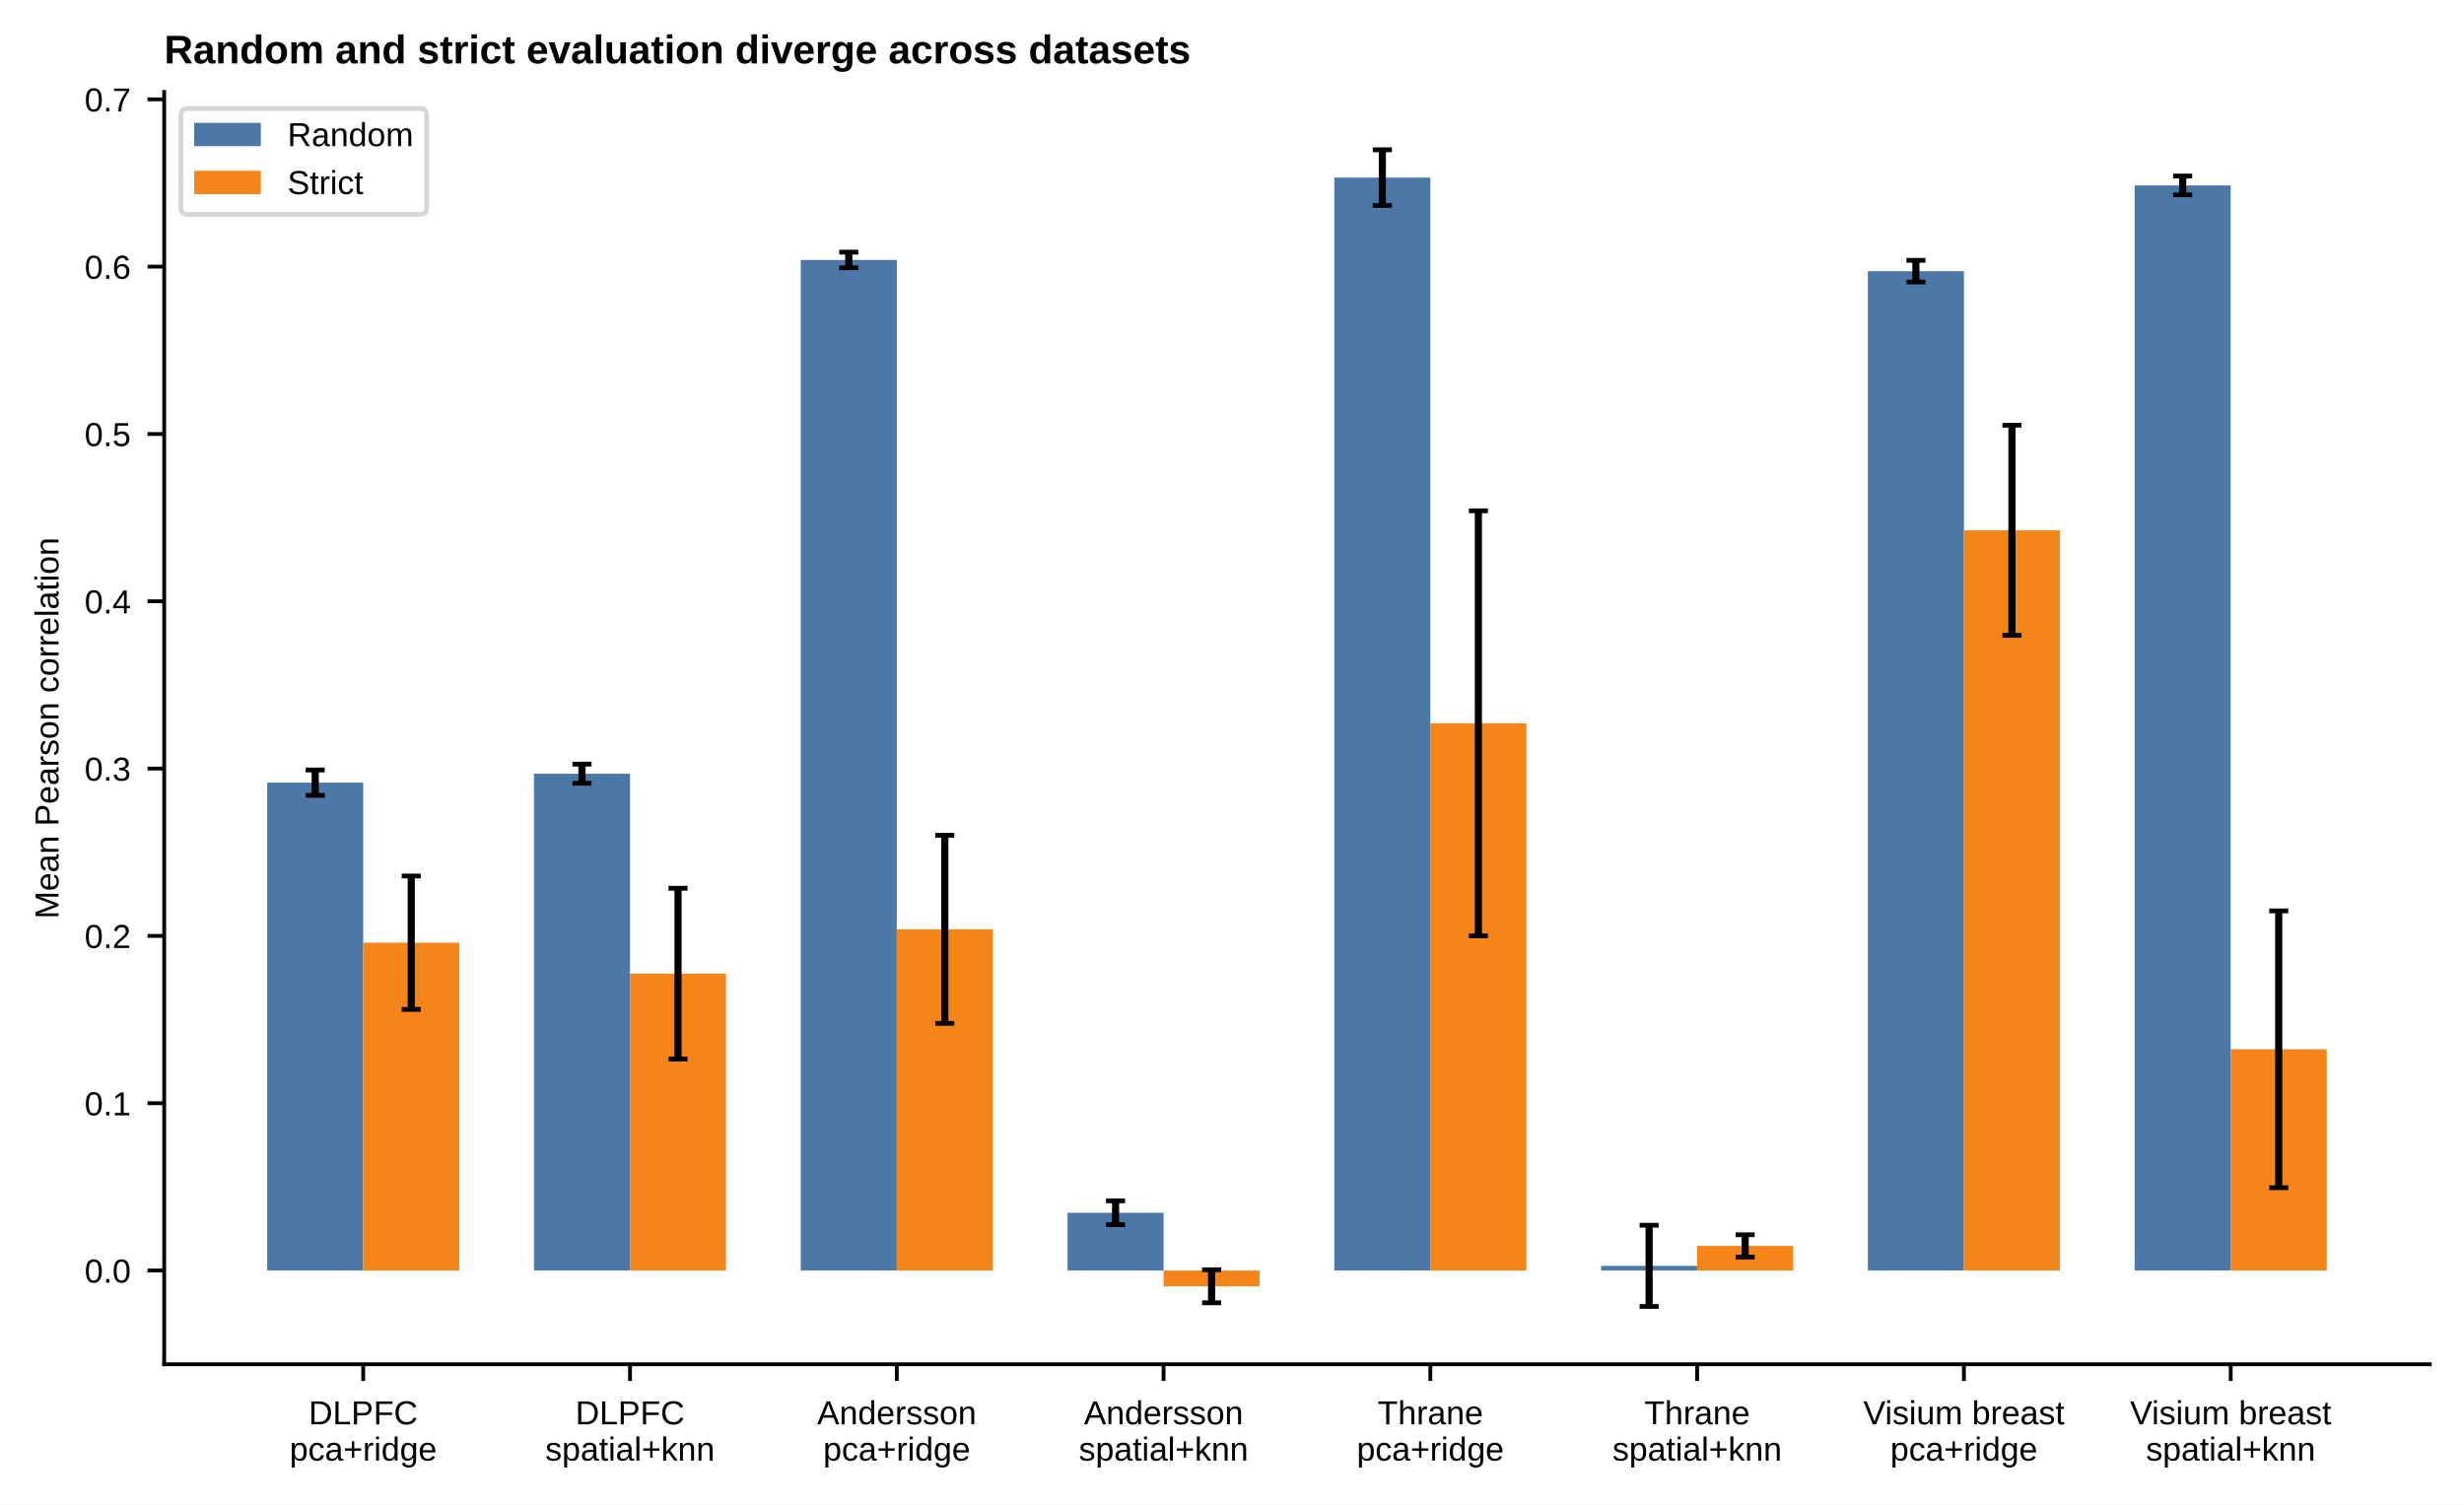
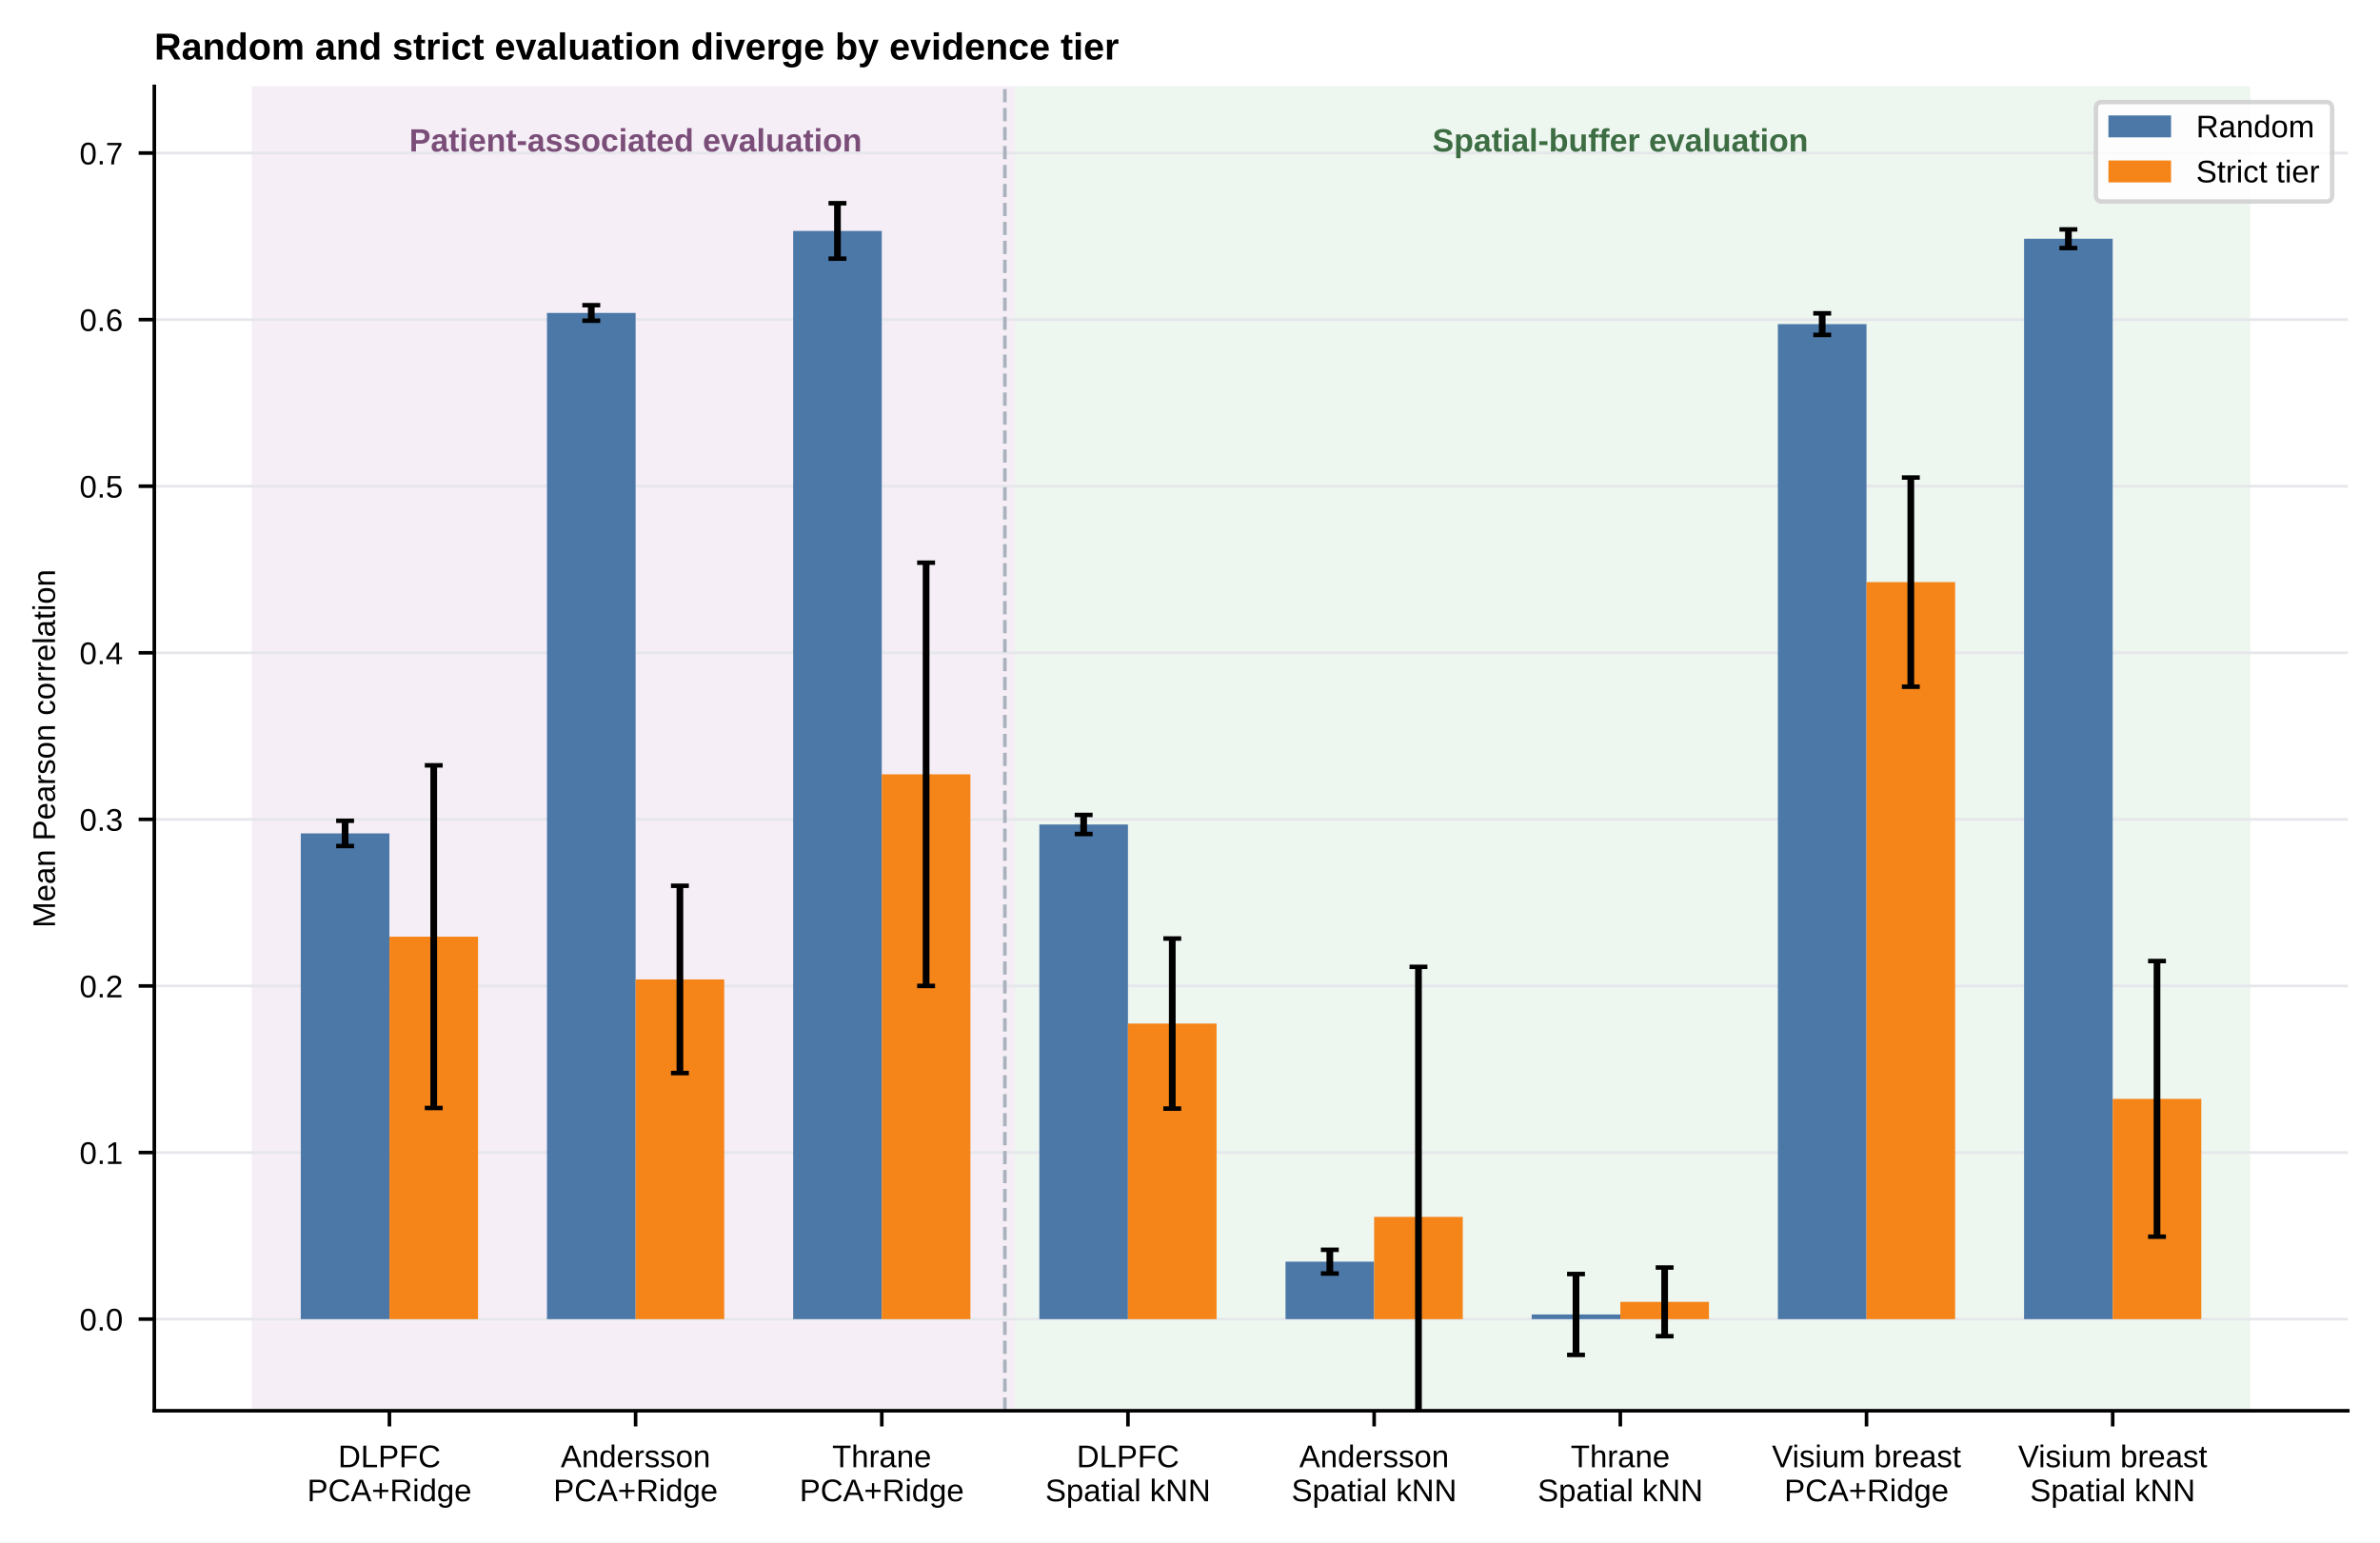
- <svg xmlns="http://www.w3.org/2000/svg" xmlns:xlink="http://www.w3.org/1999/xlink" width="517.69pt" height="316.076pt" viewBox="0 0 517.69 316.076" version="1.1">
+ <svg xmlns="http://www.w3.org/2000/svg" xmlns:xlink="http://www.w3.org/1999/xlink" width="532.09pt" height="344.876pt" viewBox="0 0 532.09 344.876" version="1.1">
  <defs>
    <style type="text/css">*{stroke-linejoin: round; stroke-linecap: butt}</style>
  </defs>
  <g id="figure_1">
    <g id="patch_1">
-       <path d="M 0 316.076  L 517.69 316.076  L 517.69 0  L 0 0  z " style="fill: #ffffff" />
+       <path d="M 0 344.876  L 532.09 344.876  L 532.09 0  L 0 0  z " style="fill: #ffffff" />
    </g>
    <g id="axes_1">
      <g id="patch_2">
-         <path d="M 34.499 286.638  L 510.49 286.638  L 510.49 19.315  L 34.499 19.315  z " style="fill: #ffffff" />
+         <path d="M 34.499 315.438  L 524.89 315.438  L 524.89 19.315  L 34.499 19.315  z " style="fill: #ffffff" />
      </g>
      <g id="patch_3">
-         <path d="M 56.135 266.939  L 76.314 266.939  L 76.314 164.443  L 56.135 164.443  z " clip-path="url(#p8d5913252e)" style="fill: #4c78a8" />
+         <path d="M 56.79 315.438  L 227.408 315.438  L 227.408 19.315  L 56.79 19.315  z " clip-path="url(#p7416cb7c0e)" style="fill: #f5eef6; stroke: #f5eef6; stroke-linejoin: miter" />
      </g>
      <g id="patch_4">
-         <path d="M 112.187 266.939  L 132.366 266.939  L 132.366 162.561  L 112.187 162.561  z " clip-path="url(#p8d5913252e)" style="fill: #4c78a8" />
-       </g>
-       <g id="patch_5">
-         <path d="M 168.239 266.939  L 188.417 266.939  L 188.417 54.615  L 168.239 54.615  z " clip-path="url(#p8d5913252e)" style="fill: #4c78a8" />
-       </g>
-       <g id="patch_6">
-         <path d="M 224.29 266.939  L 244.469 266.939  L 244.469 254.809  L 224.29 254.809  z " clip-path="url(#p8d5913252e)" style="fill: #4c78a8" />
-       </g>
-       <g id="patch_7">
-         <path d="M 280.342 266.939  L 300.52 266.939  L 300.52 37.316  L 280.342 37.316  z " clip-path="url(#p8d5913252e)" style="fill: #4c78a8" />
-       </g>
-       <g id="patch_8">
-         <path d="M 336.394 266.939  L 356.572 266.939  L 356.572 265.954  L 336.394 265.954  z " clip-path="url(#p8d5913252e)" style="fill: #4c78a8" />
-       </g>
-       <g id="patch_9">
-         <path d="M 392.445 266.939  L 412.624 266.939  L 412.624 56.975  L 392.445 56.975  z " clip-path="url(#p8d5913252e)" style="fill: #4c78a8" />
-       </g>
-       <g id="patch_10">
-         <path d="M 448.497 266.939  L 468.675 266.939  L 468.675 38.96  L 448.497 38.96  z " clip-path="url(#p8d5913252e)" style="fill: #4c78a8" />
-       </g>
-       <g id="patch_11">
-         <path d="M 76.314 266.939  L 96.492 266.939  L 96.492 198.066  L 76.314 198.066  z " clip-path="url(#p8d5913252e)" style="fill: #f58518" />
-       </g>
-       <g id="patch_12">
-         <path d="M 132.366 266.939  L 152.544 266.939  L 152.544 204.568  L 132.366 204.568  z " clip-path="url(#p8d5913252e)" style="fill: #f58518" />
-       </g>
-       <g id="patch_13">
-         <path d="M 188.417 266.939  L 208.596 266.939  L 208.596 195.255  L 188.417 195.255  z " clip-path="url(#p8d5913252e)" style="fill: #f58518" />
-       </g>
-       <g id="patch_14">
-         <path d="M 244.469 266.939  L 264.647 266.939  L 264.647 270.251  L 244.469 270.251  z " clip-path="url(#p8d5913252e)" style="fill: #f58518" />
-       </g>
-       <g id="patch_15">
-         <path d="M 300.52 266.939  L 320.699 266.939  L 320.699 151.972  L 300.52 151.972  z " clip-path="url(#p8d5913252e)" style="fill: #f58518" />
-       </g>
-       <g id="patch_16">
-         <path d="M 356.572 266.939  L 376.751 266.939  L 376.751 261.769  L 356.572 261.769  z " clip-path="url(#p8d5913252e)" style="fill: #f58518" />
-       </g>
-       <g id="patch_17">
-         <path d="M 412.624 266.939  L 432.802 266.939  L 432.802 111.417  L 412.624 111.417  z " clip-path="url(#p8d5913252e)" style="fill: #f58518" />
-       </g>
-       <g id="patch_18">
-         <path d="M 468.675 266.939  L 488.854 266.939  L 488.854 220.46  L 468.675 220.46  z " clip-path="url(#p8d5913252e)" style="fill: #f58518" />
+         <path d="M 227.408 315.438  L 502.6 315.438  L 502.6 19.315  L 227.408 19.315  z " clip-path="url(#p7416cb7c0e)" style="fill: #eef6f0; stroke: #eef6f0; stroke-linejoin: miter" />
      </g>
      <g id="matplotlib.axis_1">
        <g id="xtick_1">
          <g id="line2d_1">
            <defs>
-               <path id="m00453993c6" d="M 0 0  L 0 3.5  " style="stroke: #000000; stroke-width: 0.8" />
+               <path id="m9e1a112663" d="M 0 0  L 0 3.5  " style="stroke: #000000; stroke-width: 0.8" />
            </defs>
            <g>
-               <use xlink:href="#m00453993c6" x="76.314" y="286.638" style="stroke: #000000; stroke-width: 0.8" />
+               <use xlink:href="#m9e1a112663" x="87.061" y="315.438" style="stroke: #000000; stroke-width: 0.8" />
            </g>
          </g>
          <g id="text_1">
-             <text style="font-size: 7px; font-family: 'Arial', 'Helvetica', 'DejaVu Sans', sans-serif" transform="translate(64.83989 299.259)">DLPFC</text>
-             <text style="font-size: 7px; font-family: 'Arial', 'Helvetica', 'DejaVu Sans', sans-serif" transform="translate(60.84497 306.8776)">pca+ridge</text>
+             <text style="font-size: 7px; font-family: 'Arial', 'Helvetica', 'DejaVu Sans', sans-serif" transform="translate(75.58687 328.059)">DLPFC</text>
+             <text style="font-size: 7px; font-family: 'Arial', 'Helvetica', 'DejaVu Sans', sans-serif" transform="translate(68.67546 335.6776)">PCA+Ridge</text>
          </g>
        </g>
        <g id="xtick_2">
          <g id="line2d_2">
            <g>
-               <use xlink:href="#m00453993c6" x="132.366" y="286.638" style="stroke: #000000; stroke-width: 0.8" />
+               <use xlink:href="#m9e1a112663" x="142.099" y="315.438" style="stroke: #000000; stroke-width: 0.8" />
            </g>
          </g>
          <g id="text_2">
-             <text style="font-size: 7px; font-family: 'Arial', 'Helvetica', 'DejaVu Sans', sans-serif" transform="translate(120.8915 299.259)">DLPFC</text>
-             <text style="font-size: 7px; font-family: 'Arial', 'Helvetica', 'DejaVu Sans', sans-serif" transform="translate(114.562 306.8776)">spatial+knn</text>
+             <text style="font-size: 7px; font-family: 'Arial', 'Helvetica', 'DejaVu Sans', sans-serif" transform="translate(125.3674 328.059)">Andersson</text>
+             <text style="font-size: 7px; font-family: 'Arial', 'Helvetica', 'DejaVu Sans', sans-serif" transform="translate(123.7137 335.6776)">PCA+Ridge</text>
          </g>
        </g>
        <g id="xtick_3">
          <g id="line2d_3">
            <g>
-               <use xlink:href="#m00453993c6" x="188.417" y="286.638" style="stroke: #000000; stroke-width: 0.8" />
+               <use xlink:href="#m9e1a112663" x="197.137" y="315.438" style="stroke: #000000; stroke-width: 0.8" />
            </g>
          </g>
          <g id="text_3">
-             <text style="font-size: 7px; font-family: 'Arial', 'Helvetica', 'DejaVu Sans', sans-serif" transform="translate(171.6855 299.259)">Andersson</text>
-             <text style="font-size: 7px; font-family: 'Arial', 'Helvetica', 'DejaVu Sans', sans-serif" transform="translate(172.9483 306.8776)">pca+ridge</text>
+             <text style="font-size: 7px; font-family: 'Arial', 'Helvetica', 'DejaVu Sans', sans-serif" transform="translate(186.0489 328.059)">Thrane</text>
+             <text style="font-size: 7px; font-family: 'Arial', 'Helvetica', 'DejaVu Sans', sans-serif" transform="translate(178.7519 335.6776)">PCA+Ridge</text>
          </g>
        </g>
        <g id="xtick_4">
          <g id="line2d_4">
            <g>
-               <use xlink:href="#m00453993c6" x="244.469" y="286.638" style="stroke: #000000; stroke-width: 0.8" />
+               <use xlink:href="#m9e1a112663" x="252.176" y="315.438" style="stroke: #000000; stroke-width: 0.8" />
            </g>
          </g>
          <g id="text_4">
-             <text style="font-size: 7px; font-family: 'Arial', 'Helvetica', 'DejaVu Sans', sans-serif" transform="translate(227.7372 299.259)">Andersson</text>
-             <text style="font-size: 7px; font-family: 'Arial', 'Helvetica', 'DejaVu Sans', sans-serif" transform="translate(226.6653 306.8776)">spatial+knn</text>
+             <text style="font-size: 7px; font-family: 'Arial', 'Helvetica', 'DejaVu Sans', sans-serif" transform="translate(240.7016 328.059)">DLPFC</text>
+             <text style="font-size: 7px; font-family: 'Arial', 'Helvetica', 'DejaVu Sans', sans-serif" transform="translate(233.6966 335.6776)">Spatial kNN</text>
          </g>
        </g>
        <g id="xtick_5">
          <g id="line2d_5">
            <g>
-               <use xlink:href="#m00453993c6" x="300.52" y="286.638" style="stroke: #000000; stroke-width: 0.8" />
+               <use xlink:href="#m9e1a112663" x="307.214" y="315.438" style="stroke: #000000; stroke-width: 0.8" />
            </g>
          </g>
          <g id="text_5">
-             <text style="font-size: 7px; font-family: 'Arial', 'Helvetica', 'DejaVu Sans', sans-serif" transform="translate(289.4321 299.259)">Thrane</text>
-             <text style="font-size: 7px; font-family: 'Arial', 'Helvetica', 'DejaVu Sans', sans-serif" transform="translate(285.0516 306.8776)">pca+ridge</text>
+             <text style="font-size: 7px; font-family: 'Arial', 'Helvetica', 'DejaVu Sans', sans-serif" transform="translate(290.4821 328.059)">Andersson</text>
+             <text style="font-size: 7px; font-family: 'Arial', 'Helvetica', 'DejaVu Sans', sans-serif" transform="translate(288.7349 335.6776)">Spatial kNN</text>
          </g>
        </g>
        <g id="xtick_6">
          <g id="line2d_6">
            <g>
-               <use xlink:href="#m00453993c6" x="356.572" y="286.638" style="stroke: #000000; stroke-width: 0.8" />
+               <use xlink:href="#m9e1a112663" x="362.252" y="315.438" style="stroke: #000000; stroke-width: 0.8" />
            </g>
          </g>
          <g id="text_6">
-             <text style="font-size: 7px; font-family: 'Arial', 'Helvetica', 'DejaVu Sans', sans-serif" transform="translate(345.4837 299.259)">Thrane</text>
-             <text style="font-size: 7px; font-family: 'Arial', 'Helvetica', 'DejaVu Sans', sans-serif" transform="translate(338.7686 306.8776)">spatial+knn</text>
+             <text style="font-size: 7px; font-family: 'Arial', 'Helvetica', 'DejaVu Sans', sans-serif" transform="translate(351.1636 328.059)">Thrane</text>
+             <text style="font-size: 7px; font-family: 'Arial', 'Helvetica', 'DejaVu Sans', sans-serif" transform="translate(343.7731 335.6776)">Spatial kNN</text>
          </g>
        </g>
        <g id="xtick_7">
          <g id="line2d_7">
            <g>
-               <use xlink:href="#m00453993c6" x="412.624" y="286.638" style="stroke: #000000; stroke-width: 0.8" />
+               <use xlink:href="#m9e1a112663" x="417.29" y="315.438" style="stroke: #000000; stroke-width: 0.8" />
            </g>
          </g>
          <g id="text_7">
-             <text style="font-size: 7px; font-family: 'Arial', 'Helvetica', 'DejaVu Sans', sans-serif" transform="translate(391.4865 299.259)">Visium breast</text>
-             <text style="font-size: 7px; font-family: 'Arial', 'Helvetica', 'DejaVu Sans', sans-serif" transform="translate(397.1549 306.8776)">pca+ridge</text>
+             <text style="font-size: 7px; font-family: 'Arial', 'Helvetica', 'DejaVu Sans', sans-serif" transform="translate(396.153 328.059)">Visium breast</text>
+             <text style="font-size: 7px; font-family: 'Arial', 'Helvetica', 'DejaVu Sans', sans-serif" transform="translate(398.9049 335.6776)">PCA+Ridge</text>
          </g>
        </g>
        <g id="xtick_8">
          <g id="line2d_8">
            <g>
-               <use xlink:href="#m00453993c6" x="468.675" y="286.638" style="stroke: #000000; stroke-width: 0.8" />
+               <use xlink:href="#m9e1a112663" x="472.328" y="315.438" style="stroke: #000000; stroke-width: 0.8" />
            </g>
          </g>
          <g id="text_8">
-             <text style="font-size: 7px; font-family: 'Arial', 'Helvetica', 'DejaVu Sans', sans-serif" transform="translate(447.5382 299.259)">Visium breast</text>
-             <text style="font-size: 7px; font-family: 'Arial', 'Helvetica', 'DejaVu Sans', sans-serif" transform="translate(450.8719 306.8776)">spatial+knn</text>
+             <text style="font-size: 7px; font-family: 'Arial', 'Helvetica', 'DejaVu Sans', sans-serif" transform="translate(451.1912 328.059)">Visium breast</text>
+             <text style="font-size: 7px; font-family: 'Arial', 'Helvetica', 'DejaVu Sans', sans-serif" transform="translate(453.8496 335.6776)">Spatial kNN</text>
          </g>
        </g>
      </g>
      <g id="matplotlib.axis_2">
        <g id="ytick_1">
          <g id="line2d_9">
+             <path d="M 34.499 294.952  L 524.89 294.952  " clip-path="url(#p7416cb7c0e)" style="fill: none; stroke: #e5e7eb; stroke-width: 0.6; stroke-linecap: square" />
+           </g>
+           <g id="line2d_10">
            <defs>
-               <path id="m639e67ab9b" d="M 0 0  L -3.5 0  " style="stroke: #000000; stroke-width: 0.8" />
+               <path id="m0b61fc92cc" d="M 0 0  L -3.5 0  " style="stroke: #000000; stroke-width: 0.8" />
            </defs>
            <g>
-               <use xlink:href="#m639e67ab9b" x="34.499" y="266.939" style="stroke: #000000; stroke-width: 0.8" />
+               <use xlink:href="#m0b61fc92cc" x="34.499" y="294.952" style="stroke: #000000; stroke-width: 0.8" />
            </g>
          </g>
          <g id="text_9">
-             <text style="font-size: 7px; font-family: 'Arial', 'Helvetica', 'DejaVu Sans', sans-serif; text-anchor: end" x="27.499" y="269.487" transform="rotate(-0 27.49934 269.4869)">0.0</text>
+             <text style="font-size: 7px; font-family: 'Arial', 'Helvetica', 'DejaVu Sans', sans-serif; text-anchor: end" x="27.499" y="297.5" transform="rotate(-0 27.49934 297.4997)">0.0</text>
          </g>
        </g>
        <g id="ytick_2">
-           <g id="line2d_10">
-             <g>
-               <use xlink:href="#m639e67ab9b" x="34.499" y="231.786" style="stroke: #000000; stroke-width: 0.8" />
+           <g id="line2d_11">
+             <path d="M 34.499 257.704  L 524.89 257.704  " clip-path="url(#p7416cb7c0e)" style="fill: none; stroke: #e5e7eb; stroke-width: 0.6; stroke-linecap: square" />
+           </g>
+           <g id="line2d_12">
+             <g>
+               <use xlink:href="#m0b61fc92cc" x="34.499" y="257.704" style="stroke: #000000; stroke-width: 0.8" />
            </g>
          </g>
          <g id="text_10">
-             <text style="font-size: 7px; font-family: 'Arial', 'Helvetica', 'DejaVu Sans', sans-serif; text-anchor: end" x="27.499" y="234.335" transform="rotate(-0 27.49934 234.3345)">0.1</text>
+             <text style="font-size: 7px; font-family: 'Arial', 'Helvetica', 'DejaVu Sans', sans-serif; text-anchor: end" x="27.499" y="260.252" transform="rotate(-0 27.49934 260.2516)">0.1</text>
          </g>
        </g>
        <g id="ytick_3">
-           <g id="line2d_11">
-             <g>
-               <use xlink:href="#m639e67ab9b" x="34.499" y="196.634" style="stroke: #000000; stroke-width: 0.8" />
+           <g id="line2d_13">
+             <path d="M 34.499 220.455  L 524.89 220.455  " clip-path="url(#p7416cb7c0e)" style="fill: none; stroke: #e5e7eb; stroke-width: 0.6; stroke-linecap: square" />
+           </g>
+           <g id="line2d_14">
+             <g>
+               <use xlink:href="#m0b61fc92cc" x="34.499" y="220.455" style="stroke: #000000; stroke-width: 0.8" />
            </g>
          </g>
          <g id="text_11">
-             <text style="font-size: 7px; font-family: 'Arial', 'Helvetica', 'DejaVu Sans', sans-serif; text-anchor: end" x="27.499" y="199.182" transform="rotate(-0 27.49934 199.1822)">0.2</text>
+             <text style="font-size: 7px; font-family: 'Arial', 'Helvetica', 'DejaVu Sans', sans-serif; text-anchor: end" x="27.499" y="223.003" transform="rotate(-0 27.49934 223.0035)">0.2</text>
          </g>
        </g>
        <g id="ytick_4">
-           <g id="line2d_12">
-             <g>
-               <use xlink:href="#m639e67ab9b" x="34.499" y="161.482" style="stroke: #000000; stroke-width: 0.8" />
+           <g id="line2d_15">
+             <path d="M 34.499 183.207  L 524.89 183.207  " clip-path="url(#p7416cb7c0e)" style="fill: none; stroke: #e5e7eb; stroke-width: 0.6; stroke-linecap: square" />
+           </g>
+           <g id="line2d_16">
+             <g>
+               <use xlink:href="#m0b61fc92cc" x="34.499" y="183.207" style="stroke: #000000; stroke-width: 0.8" />
            </g>
          </g>
          <g id="text_12">
-             <text style="font-size: 7px; font-family: 'Arial', 'Helvetica', 'DejaVu Sans', sans-serif; text-anchor: end" x="27.499" y="164.03" transform="rotate(-0 27.49934 164.0298)">0.3</text>
+             <text style="font-size: 7px; font-family: 'Arial', 'Helvetica', 'DejaVu Sans', sans-serif; text-anchor: end" x="27.499" y="185.755" transform="rotate(-0 27.49934 185.7553)">0.3</text>
          </g>
        </g>
        <g id="ytick_5">
-           <g id="line2d_13">
-             <g>
-               <use xlink:href="#m639e67ab9b" x="34.499" y="126.329" style="stroke: #000000; stroke-width: 0.8" />
+           <g id="line2d_17">
+             <path d="M 34.499 145.959  L 524.89 145.959  " clip-path="url(#p7416cb7c0e)" style="fill: none; stroke: #e5e7eb; stroke-width: 0.6; stroke-linecap: square" />
+           </g>
+           <g id="line2d_18">
+             <g>
+               <use xlink:href="#m0b61fc92cc" x="34.499" y="145.959" style="stroke: #000000; stroke-width: 0.8" />
            </g>
          </g>
          <g id="text_13">
-             <text style="font-size: 7px; font-family: 'Arial', 'Helvetica', 'DejaVu Sans', sans-serif; text-anchor: end" x="27.499" y="128.878" transform="rotate(-0 27.49934 128.8775)">0.4</text>
+             <text style="font-size: 7px; font-family: 'Arial', 'Helvetica', 'DejaVu Sans', sans-serif; text-anchor: end" x="27.499" y="148.507" transform="rotate(-0 27.49934 148.5072)">0.4</text>
          </g>
        </g>
        <g id="ytick_6">
-           <g id="line2d_14">
-             <g>
-               <use xlink:href="#m639e67ab9b" x="34.499" y="91.177" style="stroke: #000000; stroke-width: 0.8" />
+           <g id="line2d_19">
+             <path d="M 34.499 108.711  L 524.89 108.711  " clip-path="url(#p7416cb7c0e)" style="fill: none; stroke: #e5e7eb; stroke-width: 0.6; stroke-linecap: square" />
+           </g>
+           <g id="line2d_20">
+             <g>
+               <use xlink:href="#m0b61fc92cc" x="34.499" y="108.711" style="stroke: #000000; stroke-width: 0.8" />
            </g>
          </g>
          <g id="text_14">
-             <text style="font-size: 7px; font-family: 'Arial', 'Helvetica', 'DejaVu Sans', sans-serif; text-anchor: end" x="27.499" y="93.725" transform="rotate(-0 27.49934 93.72516)">0.5</text>
+             <text style="font-size: 7px; font-family: 'Arial', 'Helvetica', 'DejaVu Sans', sans-serif; text-anchor: end" x="27.499" y="111.259" transform="rotate(-0 27.49934 111.2591)">0.5</text>
          </g>
        </g>
        <g id="ytick_7">
-           <g id="line2d_15">
-             <g>
-               <use xlink:href="#m639e67ab9b" x="34.499" y="56.025" style="stroke: #000000; stroke-width: 0.8" />
+           <g id="line2d_21">
+             <path d="M 34.499 71.463  L 524.89 71.463  " clip-path="url(#p7416cb7c0e)" style="fill: none; stroke: #e5e7eb; stroke-width: 0.6; stroke-linecap: square" />
+           </g>
+           <g id="line2d_22">
+             <g>
+               <use xlink:href="#m0b61fc92cc" x="34.499" y="71.463" style="stroke: #000000; stroke-width: 0.8" />
            </g>
          </g>
          <g id="text_15">
-             <text style="font-size: 7px; font-family: 'Arial', 'Helvetica', 'DejaVu Sans', sans-serif; text-anchor: end" x="27.499" y="58.573" transform="rotate(-0 27.49934 58.57282)">0.6</text>
+             <text style="font-size: 7px; font-family: 'Arial', 'Helvetica', 'DejaVu Sans', sans-serif; text-anchor: end" x="27.499" y="74.011" transform="rotate(-0 27.49934 74.01092)">0.6</text>
          </g>
        </g>
        <g id="ytick_8">
-           <g id="line2d_16">
-             <g>
-               <use xlink:href="#m639e67ab9b" x="34.499" y="20.872" style="stroke: #000000; stroke-width: 0.8" />
+           <g id="line2d_23">
+             <path d="M 34.499 34.215  L 524.89 34.215  " clip-path="url(#p7416cb7c0e)" style="fill: none; stroke: #e5e7eb; stroke-width: 0.6; stroke-linecap: square" />
+           </g>
+           <g id="line2d_24">
+             <g>
+               <use xlink:href="#m0b61fc92cc" x="34.499" y="34.215" style="stroke: #000000; stroke-width: 0.8" />
            </g>
          </g>
          <g id="text_16">
-             <text style="font-size: 7px; font-family: 'Arial', 'Helvetica', 'DejaVu Sans', sans-serif; text-anchor: end" x="27.499" y="23.42" transform="rotate(-0 27.49934 23.42048)">0.7</text>
+             <text style="font-size: 7px; font-family: 'Arial', 'Helvetica', 'DejaVu Sans', sans-serif; text-anchor: end" x="27.499" y="36.763" transform="rotate(-0 27.49934 36.76278)">0.7</text>
          </g>
        </g>
        <g id="text_17">
-           <text style="font-size: 7px; font-family: 'Arial', 'Helvetica', 'DejaVu Sans', sans-serif; text-anchor: middle" x="12.296" y="152.977" transform="rotate(-90 12.29619 152.9768)">Mean Pearson correlation</text>
-         </g>
+           <text style="font-size: 7px; font-family: 'Arial', 'Helvetica', 'DejaVu Sans', sans-serif; text-anchor: middle" x="12.296" y="167.377" transform="rotate(-90 12.29619 167.3768)">Mean Pearson correlation</text>
+         </g>
+       </g>
+       <g id="line2d_25">
+         <path d="M 224.656 315.438  L 224.656 19.315  " clip-path="url(#p7416cb7c0e)" style="fill: none; stroke-dasharray: 2.96,1.28; stroke-dashoffset: 0; stroke: #a9b2bc; stroke-width: 0.8" />
+       </g>
+       <g id="patch_5">
+         <path d="M 34.499 315.438  L 34.499 19.315  " style="fill: none; stroke: #000000; stroke-width: 0.8; stroke-linejoin: miter; stroke-linecap: square" />
+       </g>
+       <g id="patch_6">
+         <path d="M 34.499 315.438  L 524.89 315.438  " style="fill: none; stroke: #000000; stroke-width: 0.8; stroke-linejoin: miter; stroke-linecap: square" />
+       </g>
+       <g id="patch_7">
+         <path d="M 67.247 294.952  L 87.061 294.952  L 87.061 186.345  L 67.247 186.345  z " clip-path="url(#p7416cb7c0e)" style="fill: #4c78a8" />
+       </g>
+       <g id="patch_8">
+         <path d="M 122.285 294.952  L 142.099 294.952  L 142.099 69.969  L 122.285 69.969  z " clip-path="url(#p7416cb7c0e)" style="fill: #4c78a8" />
+       </g>
+       <g id="patch_9">
+         <path d="M 177.324 294.952  L 197.137 294.952  L 197.137 51.639  L 177.324 51.639  z " clip-path="url(#p7416cb7c0e)" style="fill: #4c78a8" />
+       </g>
+       <g id="patch_10">
+         <path d="M 232.362 294.952  L 252.176 294.952  L 252.176 184.351  L 232.362 184.351  z " clip-path="url(#p7416cb7c0e)" style="fill: #4c78a8" />
+       </g>
+       <g id="patch_11">
+         <path d="M 287.4 294.952  L 307.214 294.952  L 307.214 282.099  L 287.4 282.099  z " clip-path="url(#p7416cb7c0e)" style="fill: #4c78a8" />
+       </g>
+       <g id="patch_12">
+         <path d="M 342.438 294.952  L 362.252 294.952  L 362.252 293.909  L 342.438 293.909  z " clip-path="url(#p7416cb7c0e)" style="fill: #4c78a8" />
+       </g>
+       <g id="patch_13">
+         <path d="M 397.476 294.952  L 417.29 294.952  L 417.29 72.47  L 397.476 72.47  z " clip-path="url(#p7416cb7c0e)" style="fill: #4c78a8" />
+       </g>
+       <g id="patch_14">
+         <path d="M 452.515 294.952  L 472.328 294.952  L 472.328 53.381  L 452.515 53.381  z " clip-path="url(#p7416cb7c0e)" style="fill: #4c78a8" />
+       </g>
+       <g id="patch_15">
+         <path d="M 87.061 294.952  L 106.875 294.952  L 106.875 209.434  L 87.061 209.434  z " clip-path="url(#p7416cb7c0e)" style="fill: #f58518" />
+       </g>
+       <g id="patch_16">
+         <path d="M 142.099 294.952  L 161.913 294.952  L 161.913 218.994  L 142.099 218.994  z " clip-path="url(#p7416cb7c0e)" style="fill: #f58518" />
+       </g>
+       <g id="patch_17">
+         <path d="M 197.137 294.952  L 216.951 294.952  L 216.951 173.131  L 197.137 173.131  z " clip-path="url(#p7416cb7c0e)" style="fill: #f58518" />
+       </g>
+       <g id="patch_18">
+         <path d="M 252.176 294.952  L 271.989 294.952  L 271.989 228.863  L 252.176 228.863  z " clip-path="url(#p7416cb7c0e)" style="fill: #f58518" />
+       </g>
+       <g id="patch_19">
+         <path d="M 307.214 294.952  L 327.028 294.952  L 327.028 272.09  L 307.214 272.09  z " clip-path="url(#p7416cb7c0e)" style="fill: #f58518" />
+       </g>
+       <g id="patch_20">
+         <path d="M 362.252 294.952  L 382.066 294.952  L 382.066 291.091  L 362.252 291.091  z " clip-path="url(#p7416cb7c0e)" style="fill: #f58518" />
+       </g>
+       <g id="patch_21">
+         <path d="M 417.29 294.952  L 437.104 294.952  L 437.104 130.158  L 417.29 130.158  z " clip-path="url(#p7416cb7c0e)" style="fill: #f58518" />
+       </g>
+       <g id="patch_22">
+         <path d="M 472.328 294.952  L 492.142 294.952  L 492.142 245.702  L 472.328 245.702  z " clip-path="url(#p7416cb7c0e)" style="fill: #f58518" />
+       </g>
+       <g id="text_18">
+         <text style="font-weight: 700; font-size: 7.2px; font-family: 'Arial', 'Helvetica', 'DejaVu Sans', sans-serif; text-anchor: middle; fill: #7a4e78" x="142.099" y="33.869" transform="rotate(-0 142.0991 33.86926)">Patient-associated evaluation</text>
+       </g>
+       <g id="text_19">
+         <text style="font-weight: 700; font-size: 7.2px; font-family: 'Arial', 'Helvetica', 'DejaVu Sans', sans-serif; text-anchor: middle; fill: #3d6d43" x="362.252" y="33.869" transform="rotate(-0 362.252 33.86926)">Spatial-buffer evaluation</text>
+       </g>
+       <g id="text_20">
+         <text style="font-weight: 700; font-size: 8.4px; font-family: 'Arial', 'Helvetica', 'DejaVu Sans', sans-serif; text-anchor: start" x="34.499" y="13.315" transform="rotate(-0 34.49934 13.31543)">Random and strict evaluation diverge by evidence tier</text>
      </g>
      <g id="LineCollection_1">
-         <path d="M 66.225 167.109  L 66.225 161.776  " clip-path="url(#p8d5913252e)" style="fill: none; stroke: #000000; stroke-width: 1.5" />
-         <path d="M 122.276 164.573  L 122.276 160.549  " clip-path="url(#p8d5913252e)" style="fill: none; stroke: #000000; stroke-width: 1.5" />
-         <path d="M 178.328 56.255  L 178.328 52.975  " clip-path="url(#p8d5913252e)" style="fill: none; stroke: #000000; stroke-width: 1.5" />
-         <path d="M 234.38 257.314  L 234.38 252.304  " clip-path="url(#p8d5913252e)" style="fill: none; stroke: #000000; stroke-width: 1.5" />
-         <path d="M 290.431 43.166  L 290.431 31.466  " clip-path="url(#p8d5913252e)" style="fill: none; stroke: #000000; stroke-width: 1.5" />
-         <path d="M 346.483 274.487  L 346.483 257.422  " clip-path="url(#p8d5913252e)" style="fill: none; stroke: #000000; stroke-width: 1.5" />
-         <path d="M 402.535 59.251  L 402.535 54.699  " clip-path="url(#p8d5913252e)" style="fill: none; stroke: #000000; stroke-width: 1.5" />
-         <path d="M 458.586 40.929  L 458.586 36.992  " clip-path="url(#p8d5913252e)" style="fill: none; stroke: #000000; stroke-width: 1.5" />
-       </g>
-       <g id="line2d_17">
+         <path d="M 77.154 189.17  L 77.154 183.519  " clip-path="url(#p7416cb7c0e)" style="fill: none; stroke: #000000; stroke-width: 1.5" />
+         <path d="M 132.192 71.706  L 132.192 68.231  " clip-path="url(#p7416cb7c0e)" style="fill: none; stroke: #000000; stroke-width: 1.5" />
+         <path d="M 187.23 57.837  L 187.23 45.44  " clip-path="url(#p7416cb7c0e)" style="fill: none; stroke: #000000; stroke-width: 1.5" />
+         <path d="M 242.269 186.483  L 242.269 182.219  " clip-path="url(#p7416cb7c0e)" style="fill: none; stroke: #000000; stroke-width: 1.5" />
+         <path d="M 297.307 284.753  L 297.307 279.445  " clip-path="url(#p7416cb7c0e)" style="fill: none; stroke: #000000; stroke-width: 1.5" />
+         <path d="M 352.345 302.95  L 352.345 284.867  " clip-path="url(#p7416cb7c0e)" style="fill: none; stroke: #000000; stroke-width: 1.5" />
+         <path d="M 407.383 74.881  L 407.383 70.058  " clip-path="url(#p7416cb7c0e)" style="fill: none; stroke: #000000; stroke-width: 1.5" />
+         <path d="M 462.422 55.467  L 462.422 51.295  " clip-path="url(#p7416cb7c0e)" style="fill: none; stroke: #000000; stroke-width: 1.5" />
+       </g>
+       <g id="line2d_26">
        <defs>
-           <path id="m128d3dd68e" d="M 2 0  L -2 -0  " style="stroke: #000000" />
+           <path id="m8310e068fe" d="M 2 0  L -2 -0  " style="stroke: #000000" />
        </defs>
-         <g clip-path="url(#p8d5913252e)">
-           <use xlink:href="#m128d3dd68e" x="66.225" y="167.109" style="fill: #1f77b4; stroke: #000000" />
-           <use xlink:href="#m128d3dd68e" x="122.276" y="164.573" style="fill: #1f77b4; stroke: #000000" />
-           <use xlink:href="#m128d3dd68e" x="178.328" y="56.255" style="fill: #1f77b4; stroke: #000000" />
-           <use xlink:href="#m128d3dd68e" x="234.38" y="257.314" style="fill: #1f77b4; stroke: #000000" />
-           <use xlink:href="#m128d3dd68e" x="290.431" y="43.166" style="fill: #1f77b4; stroke: #000000" />
-           <use xlink:href="#m128d3dd68e" x="346.483" y="274.487" style="fill: #1f77b4; stroke: #000000" />
-           <use xlink:href="#m128d3dd68e" x="402.535" y="59.251" style="fill: #1f77b4; stroke: #000000" />
-           <use xlink:href="#m128d3dd68e" x="458.586" y="40.929" style="fill: #1f77b4; stroke: #000000" />
-         </g>
-       </g>
-       <g id="line2d_18">
-         <g clip-path="url(#p8d5913252e)">
-           <use xlink:href="#m128d3dd68e" x="66.225" y="161.776" style="fill: #1f77b4; stroke: #000000" />
-           <use xlink:href="#m128d3dd68e" x="122.276" y="160.549" style="fill: #1f77b4; stroke: #000000" />
-           <use xlink:href="#m128d3dd68e" x="178.328" y="52.975" style="fill: #1f77b4; stroke: #000000" />
-           <use xlink:href="#m128d3dd68e" x="234.38" y="252.304" style="fill: #1f77b4; stroke: #000000" />
-           <use xlink:href="#m128d3dd68e" x="290.431" y="31.466" style="fill: #1f77b4; stroke: #000000" />
-           <use xlink:href="#m128d3dd68e" x="346.483" y="257.422" style="fill: #1f77b4; stroke: #000000" />
-           <use xlink:href="#m128d3dd68e" x="402.535" y="54.699" style="fill: #1f77b4; stroke: #000000" />
-           <use xlink:href="#m128d3dd68e" x="458.586" y="36.992" style="fill: #1f77b4; stroke: #000000" />
+         <g clip-path="url(#p7416cb7c0e)">
+           <use xlink:href="#m8310e068fe" x="77.154" y="189.17" style="fill: #1f77b4; stroke: #000000" />
+           <use xlink:href="#m8310e068fe" x="132.192" y="71.706" style="fill: #1f77b4; stroke: #000000" />
+           <use xlink:href="#m8310e068fe" x="187.23" y="57.837" style="fill: #1f77b4; stroke: #000000" />
+           <use xlink:href="#m8310e068fe" x="242.269" y="186.483" style="fill: #1f77b4; stroke: #000000" />
+           <use xlink:href="#m8310e068fe" x="297.307" y="284.753" style="fill: #1f77b4; stroke: #000000" />
+           <use xlink:href="#m8310e068fe" x="352.345" y="302.95" style="fill: #1f77b4; stroke: #000000" />
+           <use xlink:href="#m8310e068fe" x="407.383" y="74.881" style="fill: #1f77b4; stroke: #000000" />
+           <use xlink:href="#m8310e068fe" x="462.422" y="55.467" style="fill: #1f77b4; stroke: #000000" />
+         </g>
+       </g>
+       <g id="line2d_27">
+         <g clip-path="url(#p7416cb7c0e)">
+           <use xlink:href="#m8310e068fe" x="77.154" y="183.519" style="fill: #1f77b4; stroke: #000000" />
+           <use xlink:href="#m8310e068fe" x="132.192" y="68.231" style="fill: #1f77b4; stroke: #000000" />
+           <use xlink:href="#m8310e068fe" x="187.23" y="45.44" style="fill: #1f77b4; stroke: #000000" />
+           <use xlink:href="#m8310e068fe" x="242.269" y="182.219" style="fill: #1f77b4; stroke: #000000" />
+           <use xlink:href="#m8310e068fe" x="297.307" y="279.445" style="fill: #1f77b4; stroke: #000000" />
+           <use xlink:href="#m8310e068fe" x="352.345" y="284.867" style="fill: #1f77b4; stroke: #000000" />
+           <use xlink:href="#m8310e068fe" x="407.383" y="70.058" style="fill: #1f77b4; stroke: #000000" />
+           <use xlink:href="#m8310e068fe" x="462.422" y="51.295" style="fill: #1f77b4; stroke: #000000" />
        </g>
      </g>
      <g id="LineCollection_2">
-         <path d="M 86.403 212.08  L 86.403 184.052  " clip-path="url(#p8d5913252e)" style="fill: none; stroke: #000000; stroke-width: 1.5" />
-         <path d="M 142.455 222.511  L 142.455 186.626  " clip-path="url(#p8d5913252e)" style="fill: none; stroke: #000000; stroke-width: 1.5" />
-         <path d="M 198.506 215.012  L 198.506 175.499  " clip-path="url(#p8d5913252e)" style="fill: none; stroke: #000000; stroke-width: 1.5" />
-         <path d="M 254.558 273.719  L 254.558 266.784  " clip-path="url(#p8d5913252e)" style="fill: none; stroke: #000000; stroke-width: 1.5" />
-         <path d="M 310.61 196.626  L 310.61 107.318  " clip-path="url(#p8d5913252e)" style="fill: none; stroke: #000000; stroke-width: 1.5" />
-         <path d="M 366.661 264.112  L 366.661 259.426  " clip-path="url(#p8d5913252e)" style="fill: none; stroke: #000000; stroke-width: 1.5" />
-         <path d="M 422.713 133.489  L 422.713 89.344  " clip-path="url(#p8d5913252e)" style="fill: none; stroke: #000000; stroke-width: 1.5" />
-         <path d="M 478.765 249.539  L 478.765 191.381  " clip-path="url(#p8d5913252e)" style="fill: none; stroke: #000000; stroke-width: 1.5" />
-       </g>
-       <g id="line2d_19">
-         <g clip-path="url(#p8d5913252e)">
-           <use xlink:href="#m128d3dd68e" x="86.403" y="212.08" style="fill: #1f77b4; stroke: #000000" />
-           <use xlink:href="#m128d3dd68e" x="142.455" y="222.511" style="fill: #1f77b4; stroke: #000000" />
-           <use xlink:href="#m128d3dd68e" x="198.506" y="215.012" style="fill: #1f77b4; stroke: #000000" />
-           <use xlink:href="#m128d3dd68e" x="254.558" y="273.719" style="fill: #1f77b4; stroke: #000000" />
-           <use xlink:href="#m128d3dd68e" x="310.61" y="196.626" style="fill: #1f77b4; stroke: #000000" />
-           <use xlink:href="#m128d3dd68e" x="366.661" y="264.112" style="fill: #1f77b4; stroke: #000000" />
-           <use xlink:href="#m128d3dd68e" x="422.713" y="133.489" style="fill: #1f77b4; stroke: #000000" />
-           <use xlink:href="#m128d3dd68e" x="478.765" y="249.539" style="fill: #1f77b4; stroke: #000000" />
-         </g>
-       </g>
-       <g id="line2d_20">
-         <g clip-path="url(#p8d5913252e)">
-           <use xlink:href="#m128d3dd68e" x="86.403" y="184.052" style="fill: #1f77b4; stroke: #000000" />
-           <use xlink:href="#m128d3dd68e" x="142.455" y="186.626" style="fill: #1f77b4; stroke: #000000" />
-           <use xlink:href="#m128d3dd68e" x="198.506" y="175.499" style="fill: #1f77b4; stroke: #000000" />
-           <use xlink:href="#m128d3dd68e" x="254.558" y="266.784" style="fill: #1f77b4; stroke: #000000" />
-           <use xlink:href="#m128d3dd68e" x="310.61" y="107.318" style="fill: #1f77b4; stroke: #000000" />
-           <use xlink:href="#m128d3dd68e" x="366.661" y="259.426" style="fill: #1f77b4; stroke: #000000" />
-           <use xlink:href="#m128d3dd68e" x="422.713" y="89.344" style="fill: #1f77b4; stroke: #000000" />
-           <use xlink:href="#m128d3dd68e" x="478.765" y="191.381" style="fill: #1f77b4; stroke: #000000" />
-         </g>
-       </g>
-       <g id="patch_19">
-         <path d="M 34.499 286.638  L 34.499 19.315  " style="fill: none; stroke: #000000; stroke-width: 0.8; stroke-linejoin: miter; stroke-linecap: square" />
-       </g>
-       <g id="patch_20">
-         <path d="M 34.499 286.638  L 510.49 286.638  " style="fill: none; stroke: #000000; stroke-width: 0.8; stroke-linejoin: miter; stroke-linecap: square" />
-       </g>
-       <g id="text_18">
-         <text style="font-weight: 700; font-size: 8.4px; font-family: 'Arial', 'Helvetica', 'DejaVu Sans', sans-serif; text-anchor: start" x="34.499" y="13.315" transform="rotate(-0 34.49934 13.31543)">Random and strict evaluation diverge across datasets</text>
+         <path d="M 96.968 247.744  L 96.968 171.124  " clip-path="url(#p7416cb7c0e)" style="fill: none; stroke: #000000; stroke-width: 1.5" />
+         <path d="M 152.006 239.929  L 152.006 198.06  " clip-path="url(#p7416cb7c0e)" style="fill: none; stroke: #000000; stroke-width: 1.5" />
+         <path d="M 207.044 220.447  L 207.044 125.814  " clip-path="url(#p7416cb7c0e)" style="fill: none; stroke: #000000; stroke-width: 1.5" />
+         <path d="M 262.082 247.875  L 262.082 209.851  " clip-path="url(#p7416cb7c0e)" style="fill: none; stroke: #000000; stroke-width: 1.5" />
+         <path d="M 317.121 327.996  L 317.121 216.184  " clip-path="url(#p7416cb7c0e)" style="fill: none; stroke: #000000; stroke-width: 1.5" />
+         <path d="M 372.159 298.766  L 372.159 283.416  " clip-path="url(#p7416cb7c0e)" style="fill: none; stroke: #000000; stroke-width: 1.5" />
+         <path d="M 427.197 153.546  L 427.197 106.769  " clip-path="url(#p7416cb7c0e)" style="fill: none; stroke: #000000; stroke-width: 1.5" />
+         <path d="M 482.235 276.514  L 482.235 214.889  " clip-path="url(#p7416cb7c0e)" style="fill: none; stroke: #000000; stroke-width: 1.5" />
+       </g>
+       <g id="line2d_28">
+         <g clip-path="url(#p7416cb7c0e)">
+           <use xlink:href="#m8310e068fe" x="96.968" y="247.744" style="fill: #1f77b4; stroke: #000000" />
+           <use xlink:href="#m8310e068fe" x="152.006" y="239.929" style="fill: #1f77b4; stroke: #000000" />
+           <use xlink:href="#m8310e068fe" x="207.044" y="220.447" style="fill: #1f77b4; stroke: #000000" />
+           <use xlink:href="#m8310e068fe" x="262.082" y="247.875" style="fill: #1f77b4; stroke: #000000" />
+           <use xlink:href="#m8310e068fe" x="317.121" y="327.996" style="fill: #1f77b4; stroke: #000000" />
+           <use xlink:href="#m8310e068fe" x="372.159" y="298.766" style="fill: #1f77b4; stroke: #000000" />
+           <use xlink:href="#m8310e068fe" x="427.197" y="153.546" style="fill: #1f77b4; stroke: #000000" />
+           <use xlink:href="#m8310e068fe" x="482.235" y="276.514" style="fill: #1f77b4; stroke: #000000" />
+         </g>
+       </g>
+       <g id="line2d_29">
+         <g clip-path="url(#p7416cb7c0e)">
+           <use xlink:href="#m8310e068fe" x="96.968" y="171.124" style="fill: #1f77b4; stroke: #000000" />
+           <use xlink:href="#m8310e068fe" x="152.006" y="198.06" style="fill: #1f77b4; stroke: #000000" />
+           <use xlink:href="#m8310e068fe" x="207.044" y="125.814" style="fill: #1f77b4; stroke: #000000" />
+           <use xlink:href="#m8310e068fe" x="262.082" y="209.851" style="fill: #1f77b4; stroke: #000000" />
+           <use xlink:href="#m8310e068fe" x="317.121" y="216.184" style="fill: #1f77b4; stroke: #000000" />
+           <use xlink:href="#m8310e068fe" x="372.159" y="283.416" style="fill: #1f77b4; stroke: #000000" />
+           <use xlink:href="#m8310e068fe" x="427.197" y="106.769" style="fill: #1f77b4; stroke: #000000" />
+           <use xlink:href="#m8310e068fe" x="482.235" y="214.889" style="fill: #1f77b4; stroke: #000000" />
+         </g>
      </g>
      <g id="legend_1">
-         <g id="patch_21">
-           <path d="M 39.399 45.054  L 88.256 45.054  Q 89.656 45.054 89.656 43.654  L 89.656 24.215  Q 89.656 22.815 88.256 22.815  L 39.399 22.815  Q 37.999 22.815 37.999 24.215  L 37.999 43.654  Q 37.999 45.054 39.399 45.054  z " style="fill: #ffffff; opacity: 0.8; stroke: #cccccc; stroke-linejoin: miter" />
-         </g>
-         <g id="patch_22">
-           <path d="M 40.799 30.712  L 54.799 30.712  L 54.799 25.812  L 40.799 25.812  z " style="fill: #4c78a8" />
-         </g>
-         <g id="text_19">
-           <text style="font-size: 7px; font-family: 'Arial', 'Helvetica', 'DejaVu Sans', sans-serif; text-anchor: start" x="60.399" y="30.712" transform="rotate(-0 60.39934 30.71162)">Random</text>
-         </g>
        <g id="patch_23">
-           <path d="M 40.799 40.781  L 54.799 40.781  L 54.799 35.881  L 40.799 35.881  z " style="fill: #f58518" />
-         </g>
-         <g id="text_20">
-           <text style="font-size: 7px; font-family: 'Arial', 'Helvetica', 'DejaVu Sans', sans-serif; text-anchor: start" x="60.399" y="40.781" transform="rotate(-0 60.39934 40.78096)">Strict</text>
+           <path d="M 469.977 45.054  L 519.99 45.054  Q 521.39 45.054 521.39 43.654  L 521.39 24.215  Q 521.39 22.815 519.99 22.815  L 469.977 22.815  Q 468.577 22.815 468.577 24.215  L 468.577 43.654  Q 468.577 45.054 469.977 45.054  z " style="fill: #ffffff; opacity: 0.8; stroke: #cccccc; stroke-linejoin: miter" />
+         </g>
+         <g id="patch_24">
+           <path d="M 471.377 30.712  L 485.377 30.712  L 485.377 25.812  L 471.377 25.812  z " style="fill: #4c78a8" />
+         </g>
+         <g id="text_21">
+           <text style="font-size: 7px; font-family: 'Arial', 'Helvetica', 'DejaVu Sans', sans-serif; text-anchor: start" x="490.977" y="30.712" transform="rotate(-0 490.9772 30.71162)">Random</text>
+         </g>
+         <g id="patch_25">
+           <path d="M 471.377 40.781  L 485.377 40.781  L 485.377 35.881  L 471.377 35.881  z " style="fill: #f58518" />
+         </g>
+         <g id="text_22">
+           <text style="font-size: 7px; font-family: 'Arial', 'Helvetica', 'DejaVu Sans', sans-serif; text-anchor: start" x="490.977" y="40.781" transform="rotate(-0 490.9772 40.78096)">Strict tier</text>
        </g>
      </g>
    </g>
  </g>
  <defs>
-     <clipPath id="p8d5913252e">
-       <rect x="34.499" y="19.315" width="475.991" height="267.323" />
+     <clipPath id="p7416cb7c0e">
+       <rect x="34.499" y="19.315" width="490.391" height="296.123" />
    </clipPath>
  </defs>
</svg>
